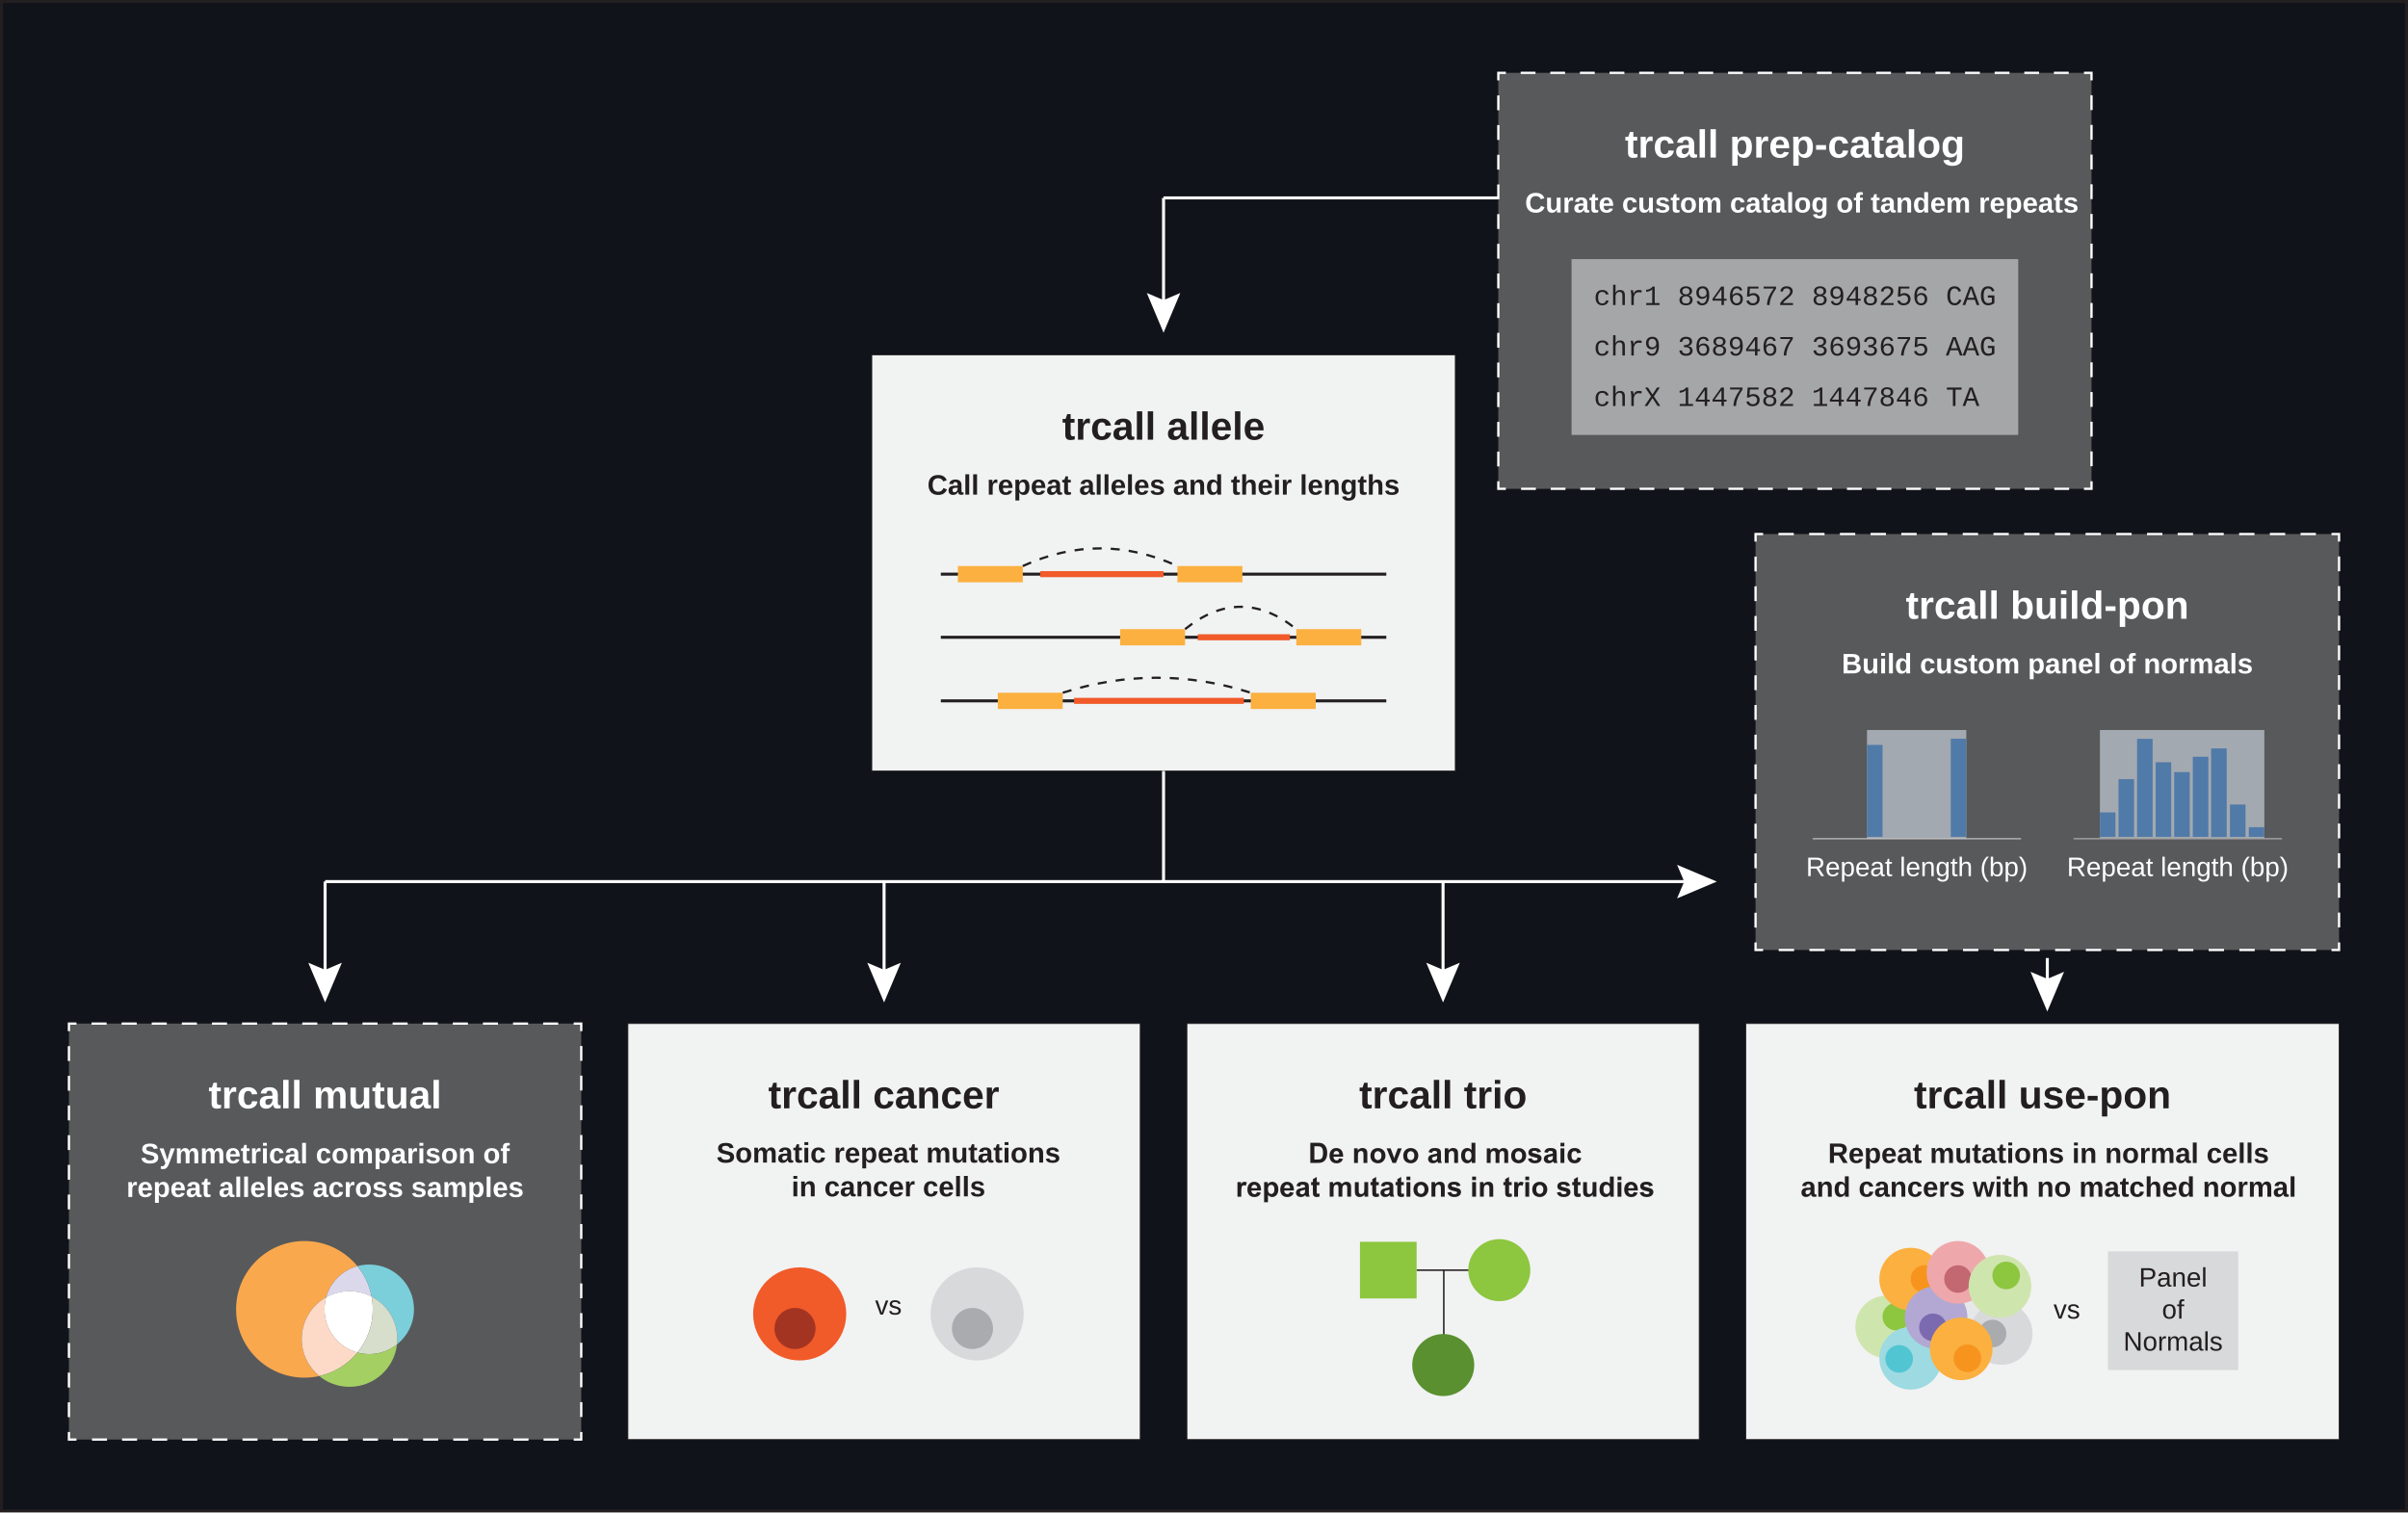
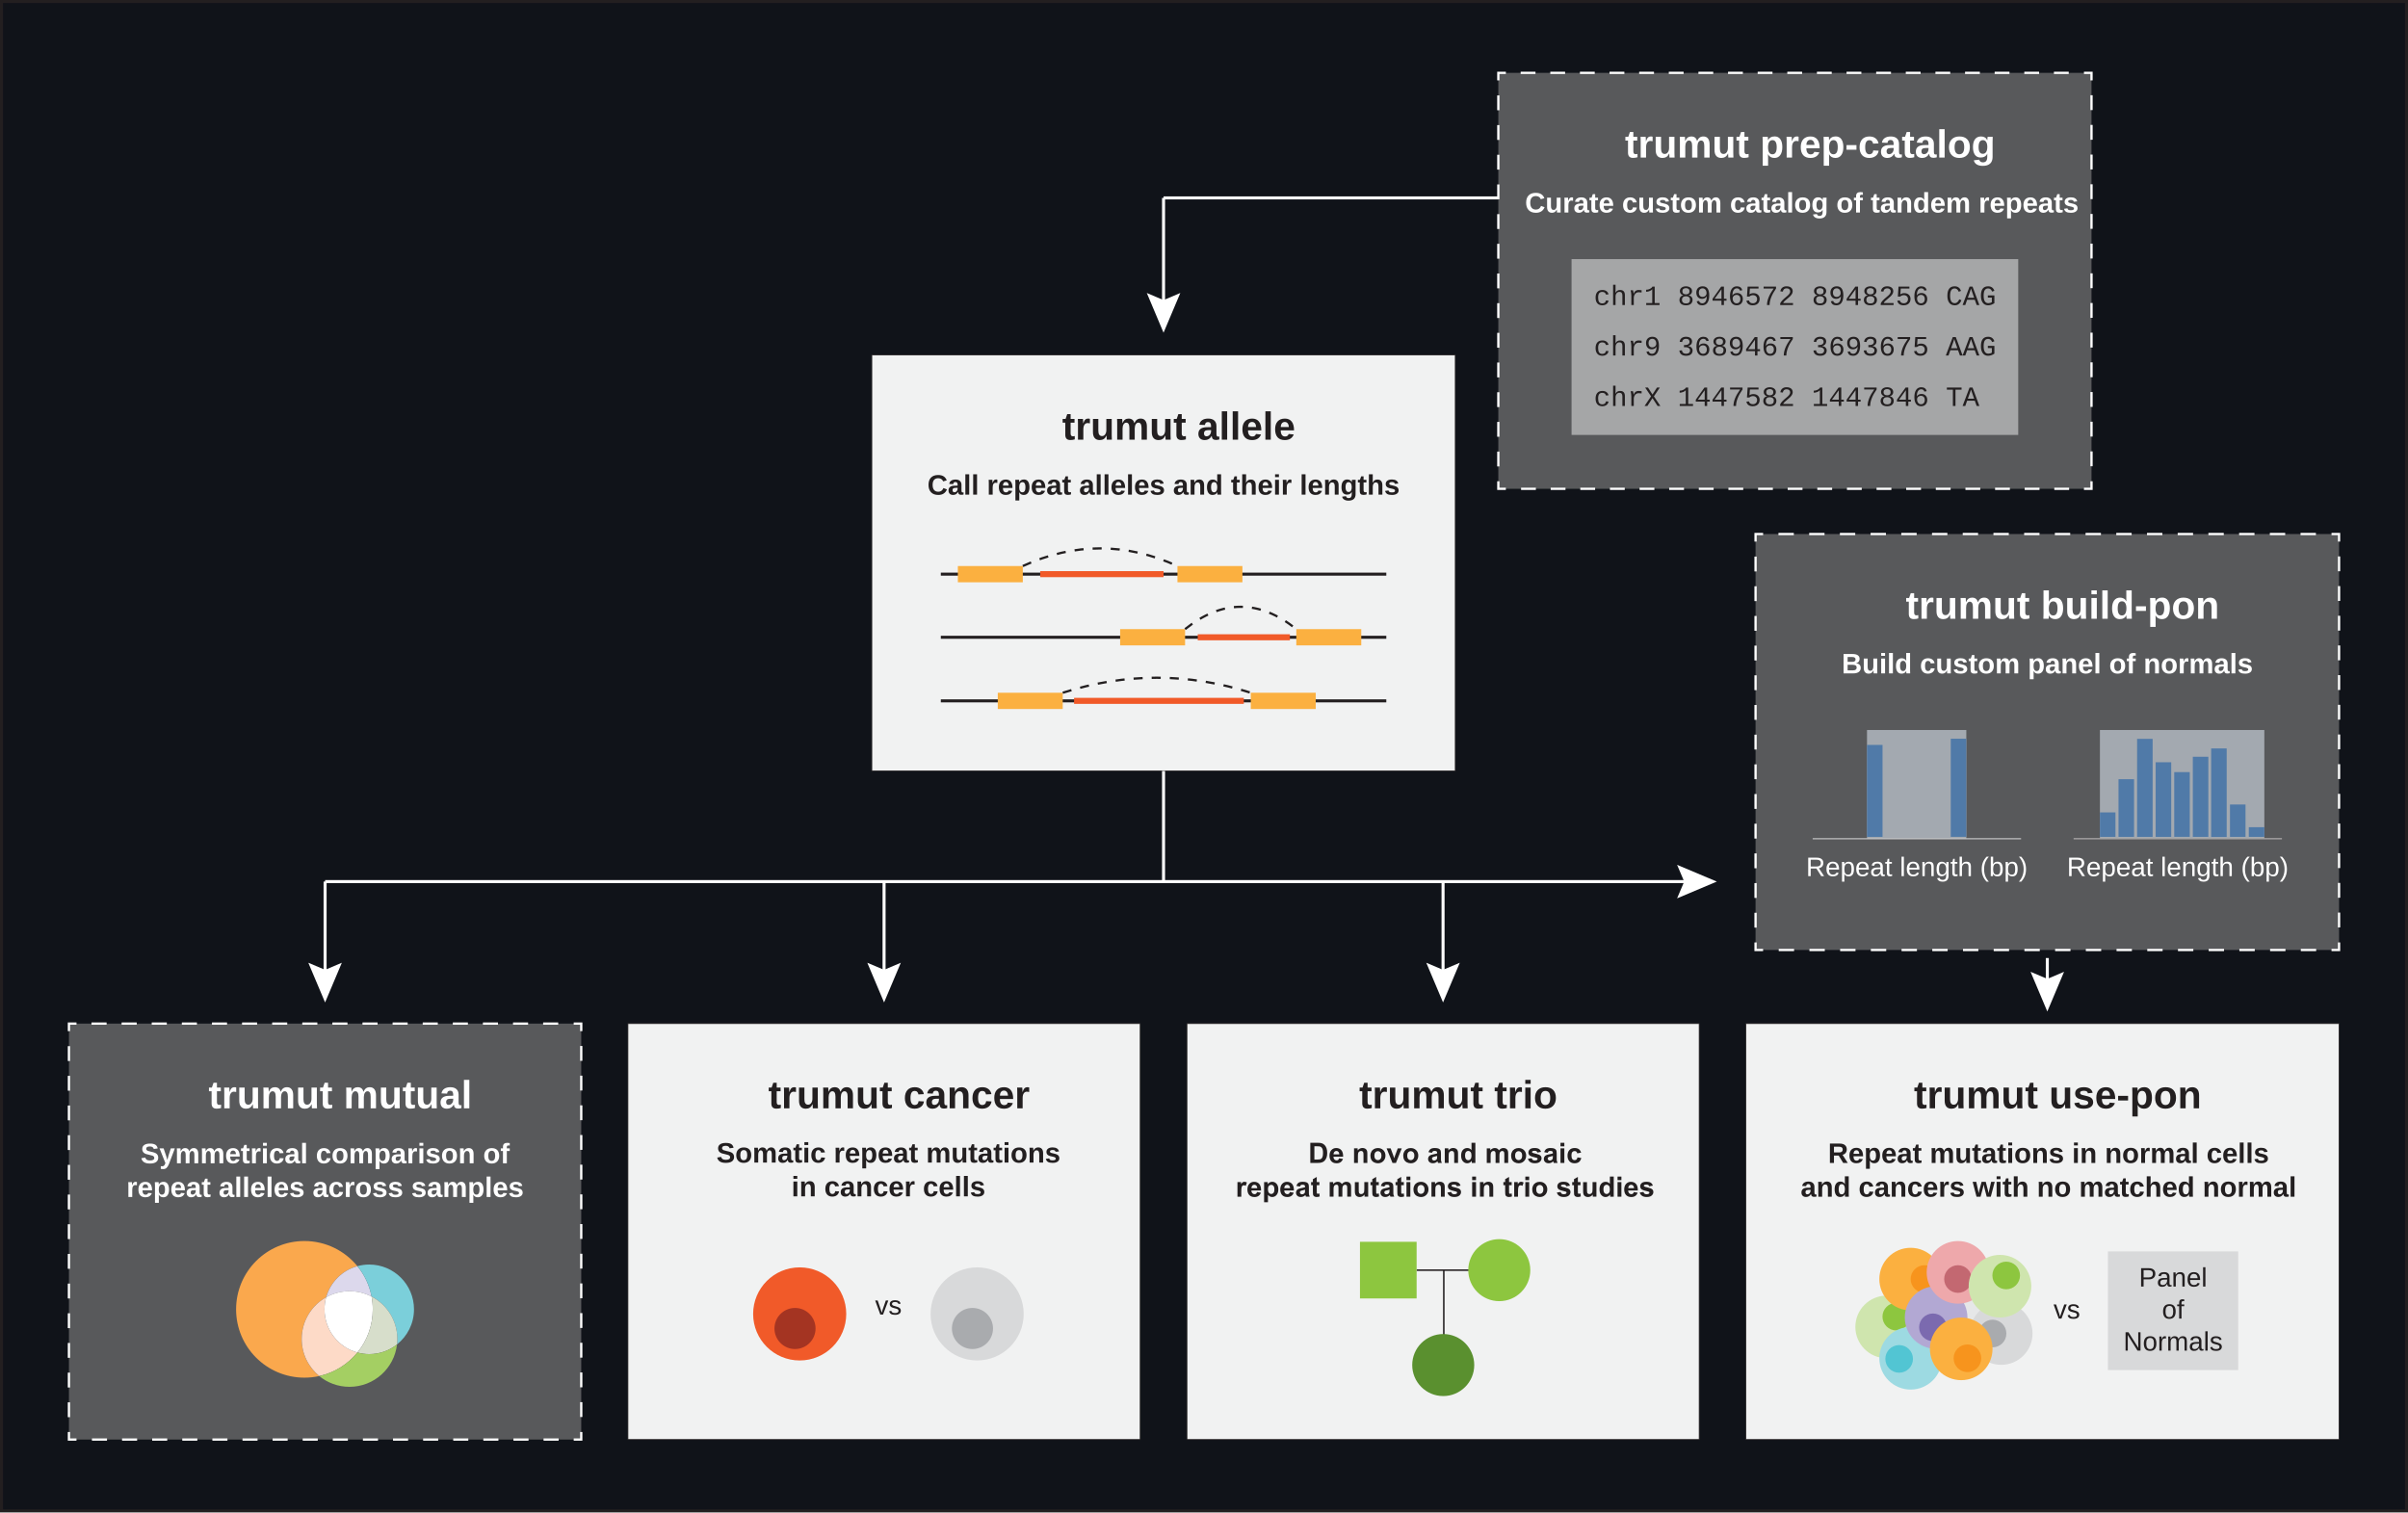
<svg xmlns="http://www.w3.org/2000/svg" id="Layer_1" data-name="Layer 1" viewBox="0 0 798.2 501.39">
  <defs>
    <style>
      .cls-1 {
        fill: #eea8ab;
      }

      .cls-2, .cls-3, .cls-4, .cls-5, .cls-6, .cls-7, .cls-8, .cls-9, .cls-10, .cls-11, .cls-12, .cls-13, .cls-14, .cls-15 {
        stroke-miterlimit: 10;
      }

      .cls-2, .cls-3, .cls-4, .cls-5, .cls-8, .cls-10, .cls-11, .cls-12, .cls-13, .cls-14, .cls-15 {
        fill: none;
      }

      .cls-2, .cls-7, .cls-8, .cls-9, .cls-13, .cls-14 {
        stroke: #231f20;
      }

      .cls-16 {
        fill: #a4cf63;
      }

      .cls-17 {
        fill: #8dc63f;
      }

      .cls-18 {
        font-size: 8.85px;
      }

      .cls-18, .cls-19, .cls-20, .cls-21, .cls-22 {
        fill: #231f20;
      }

      .cls-18, .cls-23 {
        font-family: ArialMT, Arial;
      }

      .cls-24 {
        fill: #7bcfda;
      }

      .cls-25 {
        fill: #58595b;
      }

      .cls-26, .cls-20, .cls-22, .cls-27 {
        font-family: Arial-BoldMT, Arial;
        font-weight: 700;
      }

      .cls-26, .cls-28, .cls-23, .cls-27 {
        fill: #fff;
      }

      .cls-26, .cls-22 {
        font-size: 9.33px;
      }

      .cls-29, .cls-6 {
        fill: #f15a29;
      }

      .cls-3 {
        stroke-dasharray: 4.91 4.91;
      }

      .cls-3, .cls-4, .cls-5, .cls-10, .cls-11, .cls-12, .cls-15 {
        stroke: #fff;
      }

      .cls-3, .cls-5, .cls-8, .cls-10, .cls-11, .cls-15 {
        stroke-width: .75px;
      }

      .cls-30 {
        fill: #9ddae2;
      }

      .cls-31 {
        fill: #b2a8d3;
      }

      .cls-32 {
        fill: #52c5d3;
      }

      .cls-5 {
        stroke-dasharray: 5.09 5.09;
      }

      .cls-6 {
        stroke: #f15a29;
        stroke-width: 2px;
      }

      .cls-33 {
        fill: #fbb040;
      }

      .cls-34 {
        fill: #cfe5ae;
      }

      .cls-7 {
        fill: #f1f2f2;
      }

      .cls-7, .cls-12, .cls-13 {
        stroke-width: .25px;
      }

      .cls-35 {
        fill: #a9abae;
      }

      .cls-36 {
        opacity: .6;
      }

      .cls-36, .cls-37 {
        fill: #d8d9da;
      }

      .cls-38 {
        fill: #d7decb;
      }

      .cls-39 {
        fill: #dcd8ec;
      }

      .cls-20, .cls-27 {
        font-size: 13px;
      }

      .cls-40 {
        fill: #507aa8;
      }

      .cls-8 {
        stroke-dasharray: 3;
      }

      .cls-9 {
        fill: #101319;
      }

      .cls-10 {
        stroke-dasharray: 4.99 4.99;
      }

      .cls-14 {
        stroke-width: .5px;
      }

      .cls-21 {
        font-family: CourierNewPSMT, 'Courier New';
        font-size: 9.26px;
      }

      .cls-41 {
        fill: #c36871;
      }

      .cls-23 {
        font-size: 8.87px;
      }

      .cls-42 {
        fill: #fddac7;
      }

      .cls-43 {
        fill: #5a902f;
      }

      .cls-44 {
        fill: #d6dee9;
        opacity: .6;
      }

      .cls-45 {
        fill: #a43422;
      }

      .cls-46 {
        fill: #f7941d;
      }

      .cls-15 {
        stroke-dasharray: 4.92 4.92;
      }

      .cls-47 {
        fill: #faa84d;
      }

      .cls-48 {
        fill: #e6e7e8;
      }

      .cls-49 {
        fill: #7b6aaf;
      }
    </style>
  </defs>
  <rect class="cls-9" x=".5" y=".5" width="797.2" height="500.39" />
  <g>
    <rect class="cls-25" x="581.93" y="177.04" width="193.42" height="137.9" />
    <g>
      <polyline class="cls-11" points="775.35 312.44 775.35 314.94 772.85 314.94" />
      <line class="cls-5" x1="767.76" y1="314.94" x2="586.97" y2="314.94" />
      <polyline class="cls-11" points="584.43 314.94 581.93 314.94 581.93 312.44" />
      <line class="cls-15" x1="581.93" y1="307.52" x2="581.93" y2="182" />
      <polyline class="cls-11" points="581.93 179.54 581.93 177.04 584.43 177.04" />
      <line class="cls-5" x1="589.52" y1="177.04" x2="770.31" y2="177.04" />
      <polyline class="cls-11" points="772.85 177.04 775.35 177.04 775.35 179.54" />
      <line class="cls-15" x1="775.35" y1="184.46" x2="775.35" y2="309.98" />
    </g>
  </g>
  <rect class="cls-44" x="696.08" y="242.01" width="54.5" height="35.92" />
  <rect class="cls-44" x="618.87" y="242.01" width="32.92" height="35.92" />
  <rect class="cls-7" x="393.43" y="339.34" width="169.82" height="137.9" />
  <text class="cls-20" transform="translate(450.53 367.43)">
-     <tspan x="0" y="0">trcall trio</tspan>
+     <tspan x="0" y="0">trumut trio</tspan>
  </text>
  <g>
    <path class="cls-19" d="M434.34,378.86h2.46c.56,0,.98.04,1.27.13.39.12.73.32,1.01.61.28.29.49.66.64,1.08.15.43.22.95.22,1.58,0,.55-.07,1.02-.2,1.42-.17.49-.41.88-.72,1.18-.23.23-.55.41-.95.53-.3.09-.7.14-1.19.14h-2.54v-6.68ZM435.69,379.99v4.42h1.01c.38,0,.65-.02.82-.06.22-.05.4-.15.54-.28s.26-.35.35-.64c.09-.3.14-.71.14-1.22s-.04-.91-.14-1.19c-.09-.28-.22-.49-.38-.65-.16-.16-.37-.26-.62-.31-.19-.04-.56-.06-1.11-.06h-.61Z" />
    <path class="cls-19" d="M443.88,384l1.28.21c-.16.47-.42.82-.78,1.07-.35.25-.8.37-1.33.37-.84,0-1.46-.28-1.87-.83-.32-.44-.48-1-.48-1.67,0-.8.21-1.43.63-1.88s.95-.68,1.59-.68c.72,0,1.29.24,1.7.71.42.48.62,1.2.6,2.18h-3.21c0,.38.11.67.31.89.2.21.44.32.74.32.2,0,.37-.05.51-.16s.24-.29.31-.53ZM443.95,382.7c0-.37-.11-.65-.29-.85-.18-.19-.4-.29-.67-.29-.28,0-.51.1-.69.31s-.27.48-.27.83h1.91Z" />
    <path class="cls-19" d="M453.25,385.54h-1.28v-2.47c0-.52-.03-.86-.08-1.01s-.14-.27-.27-.36-.27-.13-.44-.13c-.22,0-.42.06-.6.18s-.3.28-.36.48-.1.57-.1,1.11v2.19h-1.28v-4.84h1.19v.71c.42-.55.95-.82,1.59-.82.28,0,.54.05.77.15s.41.23.53.39c.12.16.2.34.25.54s.07.49.07.86v3.01Z" />
    <path class="cls-19" d="M454.26,383.05c0-.42.11-.84.31-1.23.21-.4.51-.7.89-.91.38-.21.81-.31,1.29-.31.73,0,1.33.24,1.8.71.47.48.7,1.08.7,1.8s-.24,1.34-.71,1.82c-.47.48-1.07.72-1.78.72-.44,0-.87-.1-1.27-.3s-.71-.49-.92-.88c-.21-.39-.31-.86-.31-1.41ZM455.57,383.12c0,.48.11.85.34,1.1.23.25.51.38.84.38s.61-.13.84-.38.34-.63.34-1.11-.11-.84-.34-1.09c-.23-.25-.51-.38-.84-.38s-.61.13-.84.38c-.23.26-.34.62-.34,1.1Z" />
    <path class="cls-19" d="M461.58,385.54l-1.95-4.84h1.34l.91,2.47.26.83c.07-.21.11-.35.13-.42.04-.14.09-.27.14-.41l.92-2.47h1.32l-1.92,4.84h-1.15Z" />
    <path class="cls-19" d="M465.14,383.05c0-.42.11-.84.31-1.23.21-.4.51-.7.89-.91.38-.21.81-.31,1.29-.31.73,0,1.33.24,1.8.71.47.48.7,1.08.7,1.8s-.24,1.34-.71,1.82c-.47.48-1.07.72-1.78.72-.44,0-.87-.1-1.27-.3s-.71-.49-.92-.88c-.21-.39-.31-.86-.31-1.41ZM466.46,383.12c0,.48.11.85.34,1.1.23.25.51.38.84.38s.61-.13.84-.38.34-.63.34-1.11-.11-.84-.34-1.09c-.23-.25-.51-.38-.84-.38s-.61.13-.84.38c-.23.26-.34.62-.34,1.1Z" />
    <path class="cls-19" d="M474.68,382.18l-1.16-.21c.13-.47.36-.81.67-1.04.32-.22.79-.34,1.42-.34.57,0,1,.07,1.28.2s.48.31.59.51c.11.21.17.59.17,1.15v1.49c-.01.42,0,.74.05.94s.12.42.23.65h-1.27c-.03-.08-.07-.21-.12-.38-.02-.08-.04-.13-.05-.15-.22.21-.45.37-.7.48-.25.11-.51.16-.8.16-.5,0-.89-.14-1.18-.41-.29-.27-.43-.61-.43-1.03,0-.27.07-.52.2-.73.13-.21.31-.38.55-.49.24-.11.57-.21,1.02-.3.6-.11,1.01-.22,1.24-.31v-.13c0-.25-.06-.42-.18-.53-.12-.1-.35-.16-.69-.16-.23,0-.41.04-.53.13-.13.09-.23.25-.31.47ZM476.4,383.21c-.16.05-.42.12-.78.2-.36.08-.59.15-.7.22-.17.12-.25.27-.25.45s.07.33.2.46c.13.13.3.2.51.2.23,0,.45-.08.66-.23.16-.12.26-.26.3-.42.03-.11.05-.32.05-.62v-.25Z" />
    <path class="cls-19" d="M483.32,385.54h-1.28v-2.47c0-.52-.03-.86-.08-1.01s-.14-.27-.27-.36-.27-.13-.44-.13c-.22,0-.42.06-.6.18s-.3.28-.36.48-.1.57-.1,1.11v2.19h-1.28v-4.84h1.19v.71c.42-.55.95-.82,1.59-.82.28,0,.54.05.77.15s.41.23.53.39c.12.16.2.34.25.54s.07.49.07.86v3.01Z" />
    <path class="cls-19" d="M489.05,385.54h-1.19v-.71c-.2.28-.43.48-.7.62s-.54.2-.81.2c-.56,0-1.03-.22-1.43-.67-.4-.45-.59-1.07-.59-1.88s.19-1.44.58-1.87.87-.64,1.46-.64c.54,0,1.01.22,1.4.67v-2.41h1.28v6.68ZM485.63,383.01c0,.52.07.89.21,1.12.21.33.49.5.87.5.29,0,.54-.12.75-.38.21-.25.31-.62.31-1.12,0-.56-.1-.96-.3-1.2-.2-.24-.46-.37-.77-.37s-.56.12-.76.36-.31.6-.31,1.08Z" />
    <path class="cls-19" d="M492.81,380.7h1.18v.66c.42-.51.92-.77,1.51-.77.31,0,.58.06.81.19.23.13.41.32.56.58.21-.26.44-.45.69-.58.25-.13.51-.19.79-.19.36,0,.66.07.9.22.25.14.43.36.55.64.09.21.13.54.13,1v3.09h-1.28v-2.76c0-.48-.04-.79-.13-.93-.12-.18-.3-.27-.55-.27-.18,0-.35.05-.5.16-.16.11-.27.27-.34.48-.07.21-.1.54-.1,1v2.32h-1.28v-2.65c0-.47-.02-.77-.07-.91s-.12-.24-.21-.3-.23-.1-.39-.1c-.2,0-.38.05-.53.16-.16.11-.27.26-.34.46-.07.2-.1.53-.1,1v2.35h-1.28v-4.84Z" />
    <path class="cls-19" d="M500.9,383.05c0-.42.11-.84.31-1.23.21-.4.51-.7.89-.91.38-.21.81-.31,1.29-.31.73,0,1.33.24,1.8.71.47.48.7,1.08.7,1.8s-.24,1.34-.71,1.82c-.47.48-1.07.72-1.78.72-.44,0-.87-.1-1.27-.3s-.71-.49-.92-.88c-.21-.39-.31-.86-.31-1.41ZM502.21,383.12c0,.48.11.85.34,1.1.23.25.51.38.84.38s.61-.13.84-.38.34-.63.34-1.11-.11-.84-.34-1.09c-.23-.25-.51-.38-.84-.38s-.61.13-.84.38c-.23.26-.34.62-.34,1.1Z" />
    <path class="cls-19" d="M506.45,384.16l1.28-.2c.05.25.17.44.33.57s.4.19.7.19c.33,0,.58-.06.75-.18.11-.08.17-.2.17-.34,0-.1-.03-.18-.09-.24-.06-.06-.21-.12-.43-.17-1.03-.23-1.69-.44-1.96-.62-.38-.26-.57-.62-.57-1.09,0-.42.17-.77.5-1.06s.84-.43,1.54-.43,1.15.11,1.48.32c.32.21.54.53.67.96l-1.21.22c-.05-.19-.15-.33-.29-.43-.14-.1-.35-.15-.62-.15-.34,0-.58.05-.72.14-.1.07-.15.15-.15.26,0,.09.04.17.13.23.12.08.51.21,1.2.36.68.16,1.16.34,1.43.57.27.23.4.55.4.95,0,.44-.19.82-.56,1.14-.37.32-.92.48-1.64.48-.66,0-1.18-.13-1.56-.4-.38-.27-.64-.63-.75-1.09Z" />
    <path class="cls-19" d="M513.04,382.18l-1.16-.21c.13-.47.36-.81.67-1.04.32-.22.79-.34,1.42-.34.57,0,1,.07,1.28.2s.48.31.59.51c.11.21.17.59.17,1.15v1.49c-.01.42,0,.74.05.94s.12.42.23.65h-1.27c-.03-.08-.07-.21-.12-.38-.02-.08-.04-.13-.05-.15-.22.21-.45.37-.7.48-.25.11-.51.16-.8.16-.5,0-.89-.14-1.18-.41-.29-.27-.43-.61-.43-1.03,0-.27.07-.52.2-.73.13-.21.31-.38.55-.49.24-.11.57-.21,1.02-.3.6-.11,1.01-.22,1.24-.31v-.13c0-.25-.06-.42-.18-.53-.12-.1-.35-.16-.69-.16-.23,0-.41.04-.53.13-.13.09-.23.25-.31.47ZM514.75,383.21c-.16.05-.42.12-.78.2-.36.08-.59.15-.7.22-.17.12-.25.27-.25.45s.07.33.2.46c.13.13.3.2.51.2.23,0,.45-.08.66-.23.16-.12.26-.26.3-.42.03-.11.05-.32.05-.62v-.25Z" />
    <path class="cls-19" d="M517.27,380.04v-1.18h1.28v1.18h-1.28ZM517.27,385.54v-4.84h1.28v4.84h-1.28Z" />
    <path class="cls-19" d="M524.08,382.13l-1.26.23c-.04-.25-.14-.44-.29-.57-.15-.13-.34-.19-.58-.19-.32,0-.57.11-.76.33-.19.22-.29.59-.29,1.1,0,.57.1.98.29,1.22.19.24.45.36.78.36.24,0,.44-.07.6-.21.15-.14.26-.38.33-.71l1.26.21c-.13.58-.38,1.01-.75,1.31-.37.29-.87.44-1.49.44-.71,0-1.27-.22-1.69-.67-.42-.45-.63-1.06-.63-1.85s.21-1.42.63-1.87c.42-.45.99-.67,1.71-.67.59,0,1.06.13,1.41.38s.6.64.75,1.16Z" />
    <path class="cls-19" d="M411.47,396.73h-1.28v-4.84h1.19v.69c.2-.32.39-.54.55-.64.16-.1.35-.16.55-.16.29,0,.57.08.84.24l-.4,1.12c-.22-.14-.42-.21-.6-.21s-.33.05-.46.15c-.12.1-.22.28-.29.54s-.11.8-.11,1.62v1.49Z" />
    <path class="cls-19" d="M416.67,395.19l1.28.21c-.16.47-.42.82-.78,1.07-.35.24-.8.37-1.33.37-.84,0-1.46-.27-1.87-.82-.32-.44-.48-1-.48-1.67,0-.8.21-1.43.63-1.88s.95-.68,1.59-.68c.72,0,1.29.24,1.7.71s.62,1.2.6,2.18h-3.21c0,.38.11.67.31.89.2.21.44.32.74.32.2,0,.37-.05.51-.16s.24-.29.31-.53ZM416.75,393.9c0-.37-.11-.65-.29-.84-.18-.19-.4-.29-.67-.29-.28,0-.51.1-.69.3-.18.2-.27.48-.27.83h1.91Z" />
    <path class="cls-19" d="M419.02,391.89h1.19v.71c.16-.24.36-.44.63-.59.26-.15.56-.23.88-.23.56,0,1.04.22,1.43.66s.59,1.05.59,1.84-.2,1.44-.59,1.88c-.39.45-.87.67-1.43.67-.27,0-.51-.05-.73-.16s-.45-.29-.69-.55v2.44h-1.28v-6.68ZM420.29,394.23c0,.54.11.94.32,1.2s.48.39.79.39.54-.12.74-.36.3-.63.3-1.17c0-.51-.1-.88-.3-1.13s-.46-.37-.76-.37-.57.12-.78.36c-.21.24-.31.6-.31,1.07Z" />
    <path class="cls-19" d="M427.56,395.19l1.28.21c-.16.47-.42.82-.78,1.07-.35.24-.8.37-1.33.37-.84,0-1.46-.27-1.87-.82-.32-.44-.48-1-.48-1.67,0-.8.21-1.43.63-1.88s.95-.68,1.59-.68c.72,0,1.29.24,1.7.71s.62,1.2.6,2.18h-3.21c0,.38.11.67.31.89.2.21.44.32.74.32.2,0,.37-.05.51-.16s.24-.29.31-.53ZM427.63,393.9c0-.37-.11-.65-.29-.84-.18-.19-.4-.29-.67-.29-.28,0-.51.1-.69.3-.18.2-.27.48-.27.83h1.91Z" />
    <path class="cls-19" d="M430.9,393.37l-1.16-.21c.13-.47.36-.81.67-1.04.32-.22.79-.34,1.42-.34.57,0,1,.07,1.28.2.28.13.48.31.59.51.11.21.17.59.17,1.15v1.49c-.01.43,0,.74.05.94.04.2.12.42.23.65h-1.27c-.03-.08-.07-.21-.12-.38-.02-.08-.04-.13-.05-.15-.22.21-.45.37-.7.48s-.51.16-.8.16c-.5,0-.89-.13-1.18-.41s-.43-.61-.43-1.02c0-.27.07-.52.2-.73s.31-.38.55-.49c.24-.11.57-.21,1.02-.3.6-.11,1.01-.22,1.24-.31v-.13c0-.25-.06-.42-.18-.53-.12-.11-.35-.16-.69-.16-.23,0-.41.04-.53.13-.13.09-.23.25-.31.47ZM432.61,394.41c-.16.05-.42.12-.78.2s-.59.15-.7.22c-.17.12-.25.27-.25.45s.07.33.2.46.3.2.51.2c.23,0,.45-.08.66-.23.16-.12.26-.26.3-.42.03-.11.05-.32.05-.62v-.25Z" />
    <path class="cls-19" d="M437.35,391.89v1.02h-.87v1.95c0,.39,0,.62.02.69.02.06.05.12.11.16.06.04.13.06.22.06.12,0,.29-.04.51-.12l.11.99c-.3.13-.63.19-1.01.19-.23,0-.44-.04-.62-.12-.19-.08-.32-.18-.41-.3-.09-.12-.15-.29-.18-.5-.03-.15-.04-.45-.04-.9v-2.11h-.59v-1.02h.59v-.96l1.29-.75v1.71h.87Z" />
    <path class="cls-19" d="M440.74,391.89h1.18v.66c.42-.51.92-.77,1.51-.77.31,0,.58.06.81.19s.41.32.56.58c.21-.26.44-.45.69-.58s.51-.19.79-.19c.36,0,.66.07.9.22.25.14.43.36.55.63.09.21.13.54.13,1v3.09h-1.28v-2.76c0-.48-.04-.79-.13-.93-.12-.18-.3-.27-.55-.27-.18,0-.35.05-.5.16-.16.11-.27.27-.34.48-.07.21-.1.54-.1,1v2.32h-1.28v-2.65c0-.47-.02-.77-.07-.91s-.12-.24-.21-.31c-.1-.07-.23-.1-.39-.1-.2,0-.38.05-.53.16-.16.11-.27.26-.34.46s-.1.53-.1,1v2.35h-1.28v-4.84Z" />
    <path class="cls-19" d="M452.31,396.73v-.72c-.18.26-.41.46-.69.61-.29.15-.59.22-.91.22s-.62-.07-.87-.21c-.26-.14-.45-.34-.56-.6-.12-.26-.17-.61-.17-1.07v-3.06h1.28v2.22c0,.68.02,1.1.07,1.25.05.15.13.28.26.36.12.09.28.13.47.13.22,0,.42-.06.59-.18s.29-.27.36-.45c.06-.18.1-.61.1-1.31v-2.04h1.28v4.84h-1.19Z" />
    <path class="cls-19" d="M457.04,391.89v1.02h-.87v1.95c0,.39,0,.62.02.69.02.06.05.12.11.16.06.04.13.06.22.06.12,0,.29-.04.51-.12l.11.99c-.3.13-.63.19-1.01.19-.23,0-.44-.04-.62-.12-.19-.08-.32-.18-.41-.3-.09-.12-.15-.29-.18-.5-.03-.15-.04-.45-.04-.9v-2.11h-.59v-1.02h.59v-.96l1.29-.75v1.71h.87Z" />
    <path class="cls-19" d="M458.89,393.37l-1.16-.21c.13-.47.36-.81.67-1.04.32-.22.79-.34,1.42-.34.57,0,1,.07,1.28.2.28.13.48.31.59.51.11.21.17.59.17,1.15v1.49c-.01.43,0,.74.05.94.04.2.12.42.23.65h-1.27c-.03-.08-.07-.21-.12-.38-.02-.08-.04-.13-.05-.15-.22.21-.45.37-.7.48s-.51.16-.8.16c-.5,0-.89-.13-1.18-.41s-.43-.61-.43-1.02c0-.27.07-.52.2-.73s.31-.38.55-.49c.24-.11.57-.21,1.02-.3.6-.11,1.01-.22,1.24-.31v-.13c0-.25-.06-.42-.18-.53-.12-.11-.35-.16-.69-.16-.23,0-.41.04-.53.13-.13.09-.23.25-.31.47ZM460.6,394.41c-.16.05-.42.12-.78.2s-.59.15-.7.22c-.17.12-.25.27-.25.45s.07.33.2.46.3.2.51.2c.23,0,.45-.08.66-.23.16-.12.26-.26.3-.42.03-.11.05-.32.05-.62v-.25Z" />
    <path class="cls-19" d="M465.34,391.89v1.02h-.87v1.95c0,.39,0,.62.02.69.02.06.05.12.11.16.06.04.13.06.22.06.12,0,.29-.04.51-.12l.11.99c-.3.13-.63.19-1.01.19-.23,0-.44-.04-.62-.12-.19-.08-.32-.18-.41-.3-.09-.12-.15-.29-.18-.5-.03-.15-.04-.45-.04-.9v-2.11h-.59v-1.02h.59v-.96l1.29-.75v1.71h.87Z" />
    <path class="cls-19" d="M466.22,391.24v-1.18h1.28v1.18h-1.28ZM466.22,396.73v-4.84h1.28v4.84h-1.28Z" />
    <path class="cls-19" d="M468.52,394.24c0-.43.11-.84.31-1.23.21-.4.51-.7.89-.91.38-.21.81-.31,1.29-.31.73,0,1.33.24,1.8.71s.7,1.08.7,1.8-.24,1.34-.71,1.82c-.47.48-1.07.72-1.78.72-.44,0-.87-.1-1.27-.3-.4-.2-.71-.49-.92-.88-.21-.39-.31-.86-.31-1.41ZM469.83,394.31c0,.48.11.85.34,1.1.23.26.51.38.84.38s.61-.13.84-.38c.23-.25.34-.62.34-1.11s-.11-.84-.34-1.09-.51-.38-.84-.38-.61.13-.84.38c-.23.25-.34.62-.34,1.1Z" />
    <path class="cls-19" d="M478.91,396.73h-1.28v-2.47c0-.52-.03-.86-.08-1.01s-.14-.27-.27-.36-.27-.13-.44-.13c-.22,0-.42.06-.6.18-.18.12-.3.28-.36.48s-.1.57-.1,1.11v2.19h-1.28v-4.84h1.19v.71c.42-.55.95-.82,1.59-.82.28,0,.54.05.77.15s.41.23.53.39.2.34.25.54c.05.2.07.49.07.86v3.01Z" />
    <path class="cls-19" d="M479.76,395.35l1.28-.2c.05.25.17.44.33.57s.4.19.7.19c.33,0,.58-.06.75-.18.11-.08.17-.2.17-.34,0-.1-.03-.18-.09-.24-.06-.06-.21-.12-.43-.17-1.03-.23-1.69-.44-1.96-.62-.38-.26-.57-.62-.57-1.09,0-.42.17-.77.5-1.06.33-.29.84-.43,1.54-.43s1.15.11,1.48.32c.32.22.54.53.67.96l-1.21.22c-.05-.19-.15-.33-.29-.43s-.35-.15-.62-.15c-.34,0-.58.05-.72.14-.1.07-.15.15-.15.26,0,.09.04.17.13.23.12.09.51.21,1.2.36s1.16.34,1.43.57c.27.23.4.54.4.95,0,.44-.19.82-.56,1.14-.37.32-.92.48-1.64.48-.66,0-1.18-.13-1.56-.4-.38-.27-.64-.63-.75-1.09Z" />
    <path class="cls-19" d="M487.99,391.24v-1.18h1.28v1.18h-1.28ZM487.99,396.73v-4.84h1.28v4.84h-1.28Z" />
    <path class="cls-19" d="M494.98,396.73h-1.28v-2.47c0-.52-.03-.86-.08-1.01s-.14-.27-.27-.36-.27-.13-.44-.13c-.22,0-.42.06-.6.18-.18.12-.3.28-.36.48s-.1.57-.1,1.11v2.19h-1.28v-4.84h1.19v.71c.42-.55.95-.82,1.59-.82.28,0,.54.05.77.15s.41.23.53.39.2.34.25.54c.05.2.07.49.07.86v3.01Z" />
    <path class="cls-19" d="M501.09,391.89v1.02h-.87v1.95c0,.39,0,.62.02.69.02.06.05.12.11.16.06.04.13.06.22.06.12,0,.29-.04.51-.12l.11.99c-.3.13-.63.19-1.01.19-.23,0-.44-.04-.62-.12-.19-.08-.32-.18-.41-.3-.09-.12-.15-.29-.18-.5-.03-.15-.04-.45-.04-.9v-2.11h-.59v-1.02h.59v-.96l1.29-.75v1.71h.87Z" />
    <path class="cls-19" d="M503.2,396.73h-1.28v-4.84h1.19v.69c.2-.32.39-.54.55-.64.16-.1.35-.16.55-.16.29,0,.57.08.84.24l-.4,1.12c-.22-.14-.42-.21-.6-.21s-.33.05-.46.15c-.12.1-.22.28-.29.54s-.11.8-.11,1.62v1.49Z" />
    <path class="cls-19" d="M505.61,391.24v-1.18h1.28v1.18h-1.28ZM505.61,396.73v-4.84h1.28v4.84h-1.28Z" />
    <path class="cls-19" d="M507.9,394.24c0-.43.11-.84.31-1.23.21-.4.51-.7.89-.91.38-.21.81-.31,1.29-.31.73,0,1.33.24,1.8.71s.7,1.08.7,1.8-.24,1.34-.71,1.82c-.47.48-1.07.72-1.78.72-.44,0-.87-.1-1.27-.3-.4-.2-.71-.49-.92-.88-.21-.39-.31-.86-.31-1.41ZM509.22,394.31c0,.48.11.85.34,1.1.23.26.51.38.84.38s.61-.13.84-.38c.23-.25.34-.62.34-1.11s-.11-.84-.34-1.09-.51-.38-.84-.38-.61.13-.84.38c-.23.25-.34.62-.34,1.1Z" />
    <path class="cls-19" d="M516.04,395.35l1.28-.2c.05.25.17.44.33.57s.4.19.7.19c.33,0,.58-.06.75-.18.11-.08.17-.2.17-.34,0-.1-.03-.18-.09-.24-.06-.06-.21-.12-.43-.17-1.03-.23-1.69-.44-1.96-.62-.38-.26-.57-.62-.57-1.09,0-.42.17-.77.5-1.06.33-.29.84-.43,1.54-.43s1.15.11,1.48.32c.32.22.54.53.67.96l-1.21.22c-.05-.19-.15-.33-.29-.43s-.35-.15-.62-.15c-.34,0-.58.05-.72.14-.1.07-.15.15-.15.26,0,.09.04.17.13.23.12.09.51.21,1.2.36s1.16.34,1.43.57c.27.23.4.54.4.95,0,.44-.19.82-.56,1.14-.37.32-.92.48-1.64.48-.66,0-1.18-.13-1.56-.4-.38-.27-.64-.63-.75-1.09Z" />
    <path class="cls-19" d="M523.9,391.89v1.02h-.87v1.95c0,.39,0,.62.02.69.02.06.05.12.11.16.06.04.13.06.22.06.12,0,.29-.04.51-.12l.11.99c-.3.13-.63.19-1.01.19-.23,0-.44-.04-.62-.12-.19-.08-.32-.18-.41-.3-.09-.12-.15-.29-.18-.5-.03-.15-.04-.45-.04-.9v-2.11h-.59v-1.02h.59v-.96l1.29-.75v1.71h.87Z" />
    <path class="cls-19" d="M527.97,396.73v-.72c-.18.26-.41.46-.69.61-.29.15-.59.22-.91.22s-.62-.07-.87-.21c-.26-.14-.45-.34-.56-.6-.12-.26-.17-.61-.17-1.07v-3.06h1.28v2.22c0,.68.02,1.1.07,1.25.05.15.13.28.26.36.12.09.28.13.47.13.22,0,.42-.06.59-.18s.29-.27.36-.45c.06-.18.1-.61.1-1.31v-2.04h1.28v4.84h-1.19Z" />
    <path class="cls-19" d="M534.92,396.73h-1.19v-.71c-.2.28-.43.48-.7.62-.27.13-.54.2-.81.2-.56,0-1.03-.22-1.43-.67-.4-.45-.59-1.07-.59-1.87s.19-1.44.58-1.87c.39-.43.87-.64,1.46-.64.54,0,1.01.22,1.4.67v-2.4h1.28v6.68ZM531.5,394.21c0,.52.07.89.21,1.12.21.33.49.5.87.5.29,0,.54-.13.75-.38.21-.25.31-.62.31-1.12,0-.56-.1-.96-.3-1.2-.2-.24-.46-.37-.77-.37s-.56.12-.76.36c-.21.24-.31.6-.31,1.08Z" />
    <path class="cls-19" d="M536.18,391.24v-1.18h1.28v1.18h-1.28ZM536.18,396.73v-4.84h1.28v4.84h-1.28Z" />
    <path class="cls-19" d="M541.57,395.19l1.28.21c-.16.47-.42.82-.78,1.07-.35.24-.8.37-1.33.37-.84,0-1.46-.27-1.87-.82-.32-.44-.48-1-.48-1.67,0-.8.21-1.43.63-1.88s.95-.68,1.59-.68c.72,0,1.29.24,1.7.71s.62,1.2.6,2.18h-3.21c0,.38.11.67.31.89.2.21.44.32.74.32.2,0,.37-.05.51-.16s.24-.29.31-.53ZM541.65,393.9c0-.37-.11-.65-.29-.84-.18-.19-.4-.29-.67-.29-.28,0-.51.1-.69.3-.18.2-.27.48-.27.83h1.91Z" />
    <path class="cls-19" d="M543.51,395.35l1.28-.2c.05.25.17.44.33.57s.4.19.7.19c.33,0,.58-.06.75-.18.11-.08.17-.2.17-.34,0-.1-.03-.18-.09-.24-.06-.06-.21-.12-.43-.17-1.03-.23-1.69-.44-1.96-.62-.38-.26-.57-.62-.57-1.09,0-.42.17-.77.5-1.06.33-.29.84-.43,1.54-.43s1.15.11,1.48.32c.32.22.54.53.67.96l-1.21.22c-.05-.19-.15-.33-.29-.43s-.35-.15-.62-.15c-.34,0-.58.05-.72.14-.1.07-.15.15-.15.26,0,.09.04.17.13.23.12.09.51.21,1.2.36s1.16.34,1.43.57c.27.23.4.54.4.95,0,.44-.19.82-.56,1.14-.37.32-.92.48-1.64.48-.66,0-1.18-.13-1.56-.4-.38-.27-.64-.63-.75-1.09Z" />
  </g>
  <line class="cls-14" x1="469.58" y1="421.08" x2="487.6" y2="421.08" />
  <line class="cls-14" x1="478.59" y1="421.08" x2="478.59" y2="445.8" />
  <rect class="cls-17" x="450.8" y="411.68" width="18.78" height="18.78" />
  <circle class="cls-17" cx="496.98" cy="421.08" r="10.28" />
  <circle class="cls-43" cx="478.4" cy="452.54" r="10.28" />
  <rect class="cls-7" x="578.72" y="339.34" width="196.63" height="137.9" />
  <text class="cls-20" transform="translate(634.42 367.43)">
-     <tspan x="0" y="0">trcall use-pon</tspan>
+     <tspan x="0" y="0">trumut use-pon</tspan>
  </text>
  <text class="cls-22" transform="translate(605.95 385.54)">
    <tspan x="0" y="0">Repeat mutations in normal cells</tspan>
    <tspan x="-9.07" y="11.19">and cancers with no matched normal</tspan>
  </text>
  <circle class="cls-34" cx="625.39" cy="439.9" r="10.38" />
  <circle class="cls-17" cx="628.58" cy="436.49" r="4.58" />
  <circle class="cls-48" cx="652.97" cy="434.44" r="10.38" />
  <circle class="cls-37" cx="663.36" cy="442.09" r="10.38" />
  <circle class="cls-30" cx="633.34" cy="450.29" r="10.38" />
  <circle class="cls-33" cx="633.34" cy="424.05" r="10.38" />
  <circle class="cls-46" cx="637.92" cy="424.02" r="4.58" />
  <circle class="cls-35" cx="660.49" cy="442.09" r="4.58" />
  <circle class="cls-32" cx="629.53" cy="450.5" r="4.58" />
  <circle class="cls-31" cx="641.78" cy="436.79" r="10.38" />
  <circle class="cls-49" cx="640.73" cy="440.03" r="4.58" />
  <circle class="cls-1" cx="649.03" cy="421.81" r="10.38" />
  <circle class="cls-41" cx="649.03" cy="424.02" r="4.58" />
  <circle class="cls-34" cx="662.95" cy="426.4" r="10.38" />
  <circle class="cls-17" cx="665.01" cy="422.84" r="4.58" />
  <circle class="cls-33" cx="650.1" cy="447.17" r="10.38" />
  <circle class="cls-46" cx="652.16" cy="450.29" r="4.58" />
  <text class="cls-18" transform="translate(680.69 437.13)">
    <tspan x="0" y="0">vs</tspan>
  </text>
  <rect class="cls-37" x="698.73" y="414.87" width="43.18" height="39.34" />
  <text class="cls-18" transform="translate(709.01 426.51)">
    <tspan x="0" y="0">Panel</tspan>
    <tspan x="7.63" y="10.62">of</tspan>
    <tspan x="-5.15" y="21.24">Normals</tspan>
  </text>
  <rect class="cls-7" x="208.14" y="339.34" width="169.82" height="137.9" />
  <text class="cls-22" transform="translate(237.47 385.42)">
    <tspan x="0" y="0">Somatic repeat mutations</tspan>
    <tspan x="24.87" y="11.19">in cancer cells</tspan>
  </text>
  <circle class="cls-29" cx="265.08" cy="435.59" r="15.43" />
  <circle class="cls-45" cx="263.53" cy="440.42" r="6.81" />
  <circle class="cls-37" cx="323.9" cy="435.59" r="15.43" />
  <circle class="cls-35" cx="322.35" cy="440.42" r="6.81" />
  <text class="cls-18" transform="translate(290.07 435.8)">
    <tspan x="0" y="0">vs</tspan>
  </text>
  <text class="cls-20" transform="translate(254.66 367.43)">
-     <tspan x="0" y="0">trcall cancer</tspan>
+     <tspan x="0" y="0">trumut cancer</tspan>
  </text>
  <rect class="cls-7" x="288.98" y="117.68" width="193.42" height="137.9" />
  <text class="cls-20" transform="translate(352.09 145.77)">
-     <tspan x="0" y="0">trcall allele</tspan>
+     <tspan x="0" y="0">trumut allele</tspan>
  </text>
  <line class="cls-2" x1="311.86" y1="190.34" x2="459.53" y2="190.34" />
  <line class="cls-2" x1="311.86" y1="232.35" x2="459.53" y2="232.35" />
  <line class="cls-2" x1="311.86" y1="211.27" x2="459.53" y2="211.27" />
  <rect class="cls-33" x="317.51" y="187.65" width="21.53" height="5.39" />
  <rect class="cls-33" x="390.3" y="187.65" width="21.53" height="5.39" />
  <rect class="cls-33" x="414.61" y="229.66" width="21.53" height="5.39" />
  <rect class="cls-33" x="330.74" y="229.66" width="21.53" height="5.39" />
  <rect class="cls-33" x="371.3" y="208.57" width="21.53" height="5.39" />
  <rect class="cls-33" x="429.7" y="208.57" width="21.53" height="5.39" />
  <path class="cls-8" d="M339.04,187.65c17.09-7.8,34.17-7.8,51.26,0" />
  <path class="cls-8" d="M352.28,229.66c20.78-6.64,41.56-6.64,62.34,0" />
  <path class="cls-8" d="M392.83,208.57c12.29-9.87,24.58-9.87,36.87,0" />
  <line class="cls-6" x1="344.8" y1="190.34" x2="385.69" y2="190.34" />
  <line class="cls-6" x1="397.03" y1="211.27" x2="427.57" y2="211.27" />
  <line class="cls-6" x1="356.03" y1="232.35" x2="412.3" y2="232.35" />
  <text class="cls-22" transform="translate(307.41 163.99)">
    <tspan x="0" y="0">Call repeat alleles and their lengths</tspan>
  </text>
  <text class="cls-27" transform="translate(631.7 205.13)">
-     <tspan x="0" y="0">trcall build-pon</tspan>
+     <tspan x="0" y="0">trumut build-pon</tspan>
  </text>
  <text class="cls-26" transform="translate(610.48 223.24)">
    <tspan x="0" y="0">Build custom panel of normals</tspan>
  </text>
  <line class="cls-12" x1="600.86" y1="278.07" x2="669.94" y2="278.07" />
  <line class="cls-13" x1="687.34" y1="278.07" x2="756.42" y2="278.07" />
  <line class="cls-12" x1="687.34" y1="278.07" x2="756.42" y2="278.07" />
  <rect class="cls-40" x="646.63" y="244.9" width="5.15" height="32.53" />
  <rect class="cls-40" x="618.87" y="246.95" width="5.15" height="30.49" />
  <rect class="cls-40" x="732.95" y="248.12" width="5.15" height="29.36" />
  <rect class="cls-40" x="739.19" y="266.71" width="5.15" height="10.73" />
  <rect class="cls-40" x="726.87" y="250.88" width="5.15" height="26.56" />
  <rect class="cls-40" x="720.71" y="255.97" width="5.15" height="21.46" />
  <rect class="cls-40" x="714.56" y="252.7" width="5.15" height="24.74" />
  <rect class="cls-40" x="708.4" y="244.95" width="5.15" height="32.49" />
  <rect class="cls-40" x="702.24" y="258.32" width="5.15" height="19.12" />
  <rect class="cls-40" x="696.08" y="269.33" width="5.15" height="8.11" />
  <rect class="cls-40" x="745.43" y="274.23" width="5.15" height="3.21" />
  <text class="cls-23" transform="translate(598.65 290.45)">
    <tspan x="0" y="0">Repeat length (bp)</tspan>
  </text>
  <text class="cls-23" transform="translate(685.13 290.45)">
    <tspan x="0" y="0">Repeat length (bp)</tspan>
  </text>
  <g>
    <rect class="cls-25" x="496.66" y="24.15" width="196.63" height="137.9" />
    <g>
      <polyline class="cls-11" points="693.29 159.55 693.29 162.05 690.79 162.05" />
      <line class="cls-3" x1="685.87" y1="162.05" x2="501.61" y2="162.05" />
      <polyline class="cls-11" points="499.16 162.05 496.66 162.05 496.66 159.55" />
      <line class="cls-15" x1="496.66" y1="154.63" x2="496.66" y2="29.11" />
      <polyline class="cls-11" points="496.66 26.65 496.66 24.15 499.16 24.15" />
      <line class="cls-3" x1="504.07" y1="24.15" x2="688.33" y2="24.15" />
      <polyline class="cls-11" points="690.79 24.15 693.29 24.15 693.29 26.65" />
      <line class="cls-15" x1="693.29" y1="31.57" x2="693.29" y2="157.09" />
    </g>
  </g>
  <text class="cls-27" transform="translate(538.62 52.24)">
-     <tspan x="0" y="0">trcall prep-catalog</tspan>
+     <tspan x="0" y="0">trumut prep-catalog</tspan>
  </text>
  <text class="cls-26" transform="translate(505.51 70.45)">
    <tspan x="0" y="0">Curate custom catalog of tandem repeats</tspan>
  </text>
  <rect class="cls-36" x="520.94" y="85.9" width="148.06" height="58.29" />
  <text class="cls-21" transform="translate(528.31 101.12)">
    <tspan x="0" y="0">chr1 8946572 8948256 CAG</tspan>
  </text>
  <text class="cls-21" transform="translate(528.31 134.58)">
    <tspan x="0" y="0">chrX 1447582 1447846 TA </tspan>
  </text>
  <text class="cls-21" transform="translate(528.31 117.85)">
    <tspan x="0" y="0">chr9 3689467 3693675 AAG</tspan>
  </text>
  <line class="cls-4" x1="385.69" y1="255.59" x2="385.69" y2="292.26" />
  <g>
    <line class="cls-4" x1="107.76" y1="292.26" x2="560.14" y2="292.26" />
    <polygon class="cls-28" points="555.92 297.82 558.28 292.26 555.92 286.71 569.09 292.26 555.92 297.82" />
  </g>
  <g>
    <line class="cls-4" x1="293.05" y1="292.26" x2="293.05" y2="323.38" />
    <polygon class="cls-28" points="287.49 319.17 293.05 321.52 298.6 319.17 293.05 332.33 287.49 319.17" />
  </g>
  <g>
    <line class="cls-4" x1="478.34" y1="292.26" x2="478.34" y2="323.38" />
    <polygon class="cls-28" points="472.78 319.17 478.34 321.52 483.89 319.17 478.34 332.33 472.78 319.17" />
  </g>
  <g>
    <line class="cls-4" x1="385.69" y1="65.61" x2="385.69" y2="101.35" />
    <polygon class="cls-28" points="380.14 97.13 385.69 99.49 391.25 97.13 385.69 110.3 380.14 97.13" />
  </g>
  <line class="cls-4" x1="385.69" y1="65.61" x2="496.66" y2="65.61" />
  <g>
    <line class="cls-4" x1="678.64" y1="317.61" x2="678.64" y2="326.38" />
    <polygon class="cls-28" points="673.09 322.17 678.64 324.52 684.19 322.17 678.64 335.33 673.09 322.17" />
  </g>
  <g>
    <rect class="cls-25" x="22.85" y="339.34" width="169.82" height="137.9" />
    <g>
      <polyline class="cls-11" points="192.67 474.74 192.67 477.24 190.17 477.24" />
      <line class="cls-10" x1="185.17" y1="477.24" x2="27.84" y2="477.24" />
      <polyline class="cls-11" points="25.35 477.24 22.85 477.24 22.85 474.74" />
      <line class="cls-15" x1="22.85" y1="469.82" x2="22.85" y2="344.3" />
      <polyline class="cls-11" points="22.85 341.84 22.85 339.34 25.35 339.34" />
      <line class="cls-10" x1="30.34" y1="339.34" x2="187.67" y2="339.34" />
      <polyline class="cls-11" points="190.17 339.34 192.67 339.34 192.67 341.84" />
      <line class="cls-15" x1="192.67" y1="346.76" x2="192.67" y2="472.28" />
    </g>
  </g>
  <text class="cls-27" transform="translate(69.11 367.43)">
-     <tspan x="0" y="0">trcall mutual</tspan>
+     <tspan x="0" y="0">trumut mutual</tspan>
  </text>
  <text class="cls-26" transform="translate(46.59 385.64)">
    <tspan x="0" y="0">Symmetrical comparison of</tspan>
    <tspan x="-4.69" y="11.19">repeat alleles across samples</tspan>
  </text>
  <path class="cls-47" d="M118.47,419.76c-5.01,1.37-8.97,5.31-10.37,10.32-4.83,2.72-8.1,7.89-8.1,13.83,0,4.95,2.27,9.37,5.82,12.28-1.58.35-3.22.53-4.91.53-12.51,0-22.65-10.14-22.65-22.65s10.14-22.65,22.65-22.65c7.08,0,13.4,3.25,17.55,8.33Z" />
  <path class="cls-39" d="M123.18,429.85c-2.19-1.14-4.67-1.79-7.32-1.79-2.81,0-5.46.74-7.75,2.02,1.4-5.01,5.35-8.95,10.37-10.32,2.34,2.86,3.99,6.31,4.7,10.09Z" />
  <path class="cls-24" d="M137.23,434.07c0,4.72-2.2,8.91-5.63,11.63.07-.59.1-1.19.1-1.8,0-6.11-3.46-11.42-8.53-14.06-.72-3.78-2.37-7.23-4.7-10.09,1.25-.34,2.56-.53,3.92-.53,8.19,0,14.84,6.64,14.84,14.84Z" />
  <path class="cls-42" d="M118.48,448.38c-3.17,3.88-7.59,6.69-12.65,7.8-3.55-2.91-5.82-7.33-5.82-12.28,0-5.94,3.27-11.11,8.1-13.83-.35,1.27-.54,2.61-.54,4,0,6.84,4.62,12.59,10.91,14.31Z" />
  <path class="cls-28" d="M123.57,434.07c0,5.43-1.91,10.41-5.09,14.31-6.29-1.71-10.91-7.47-10.91-14.31,0-1.38.19-2.73.54-4,2.29-1.28,4.94-2.02,7.75-2.02,2.64,0,5.13.65,7.32,1.79.26,1.37.39,2.78.39,4.23Z" />
  <path class="cls-38" d="M131.71,443.91c0,.61-.03,1.21-.1,1.8-2.53,2.01-5.73,3.2-9.21,3.2-1.35,0-2.67-.18-3.92-.53,3.18-3.9,5.09-8.88,5.09-14.31,0-1.44-.13-2.85-.39-4.23,5.07,2.64,8.53,7.95,8.53,14.06Z" />
  <path class="cls-16" d="M131.6,445.7c-.89,7.91-7.6,14.06-15.75,14.06-3.81,0-7.3-1.34-10.03-3.57,5.06-1.12,9.48-3.93,12.65-7.8,1.25.34,2.56.53,3.92.53,3.48,0,6.68-1.2,9.21-3.2Z" />
  <g>
    <line class="cls-4" x1="107.76" y1="292.26" x2="107.76" y2="323.38" />
    <polygon class="cls-28" points="102.2 319.17 107.76 321.52 113.31 319.17 107.76 332.33 102.2 319.17" />
  </g>
</svg>
